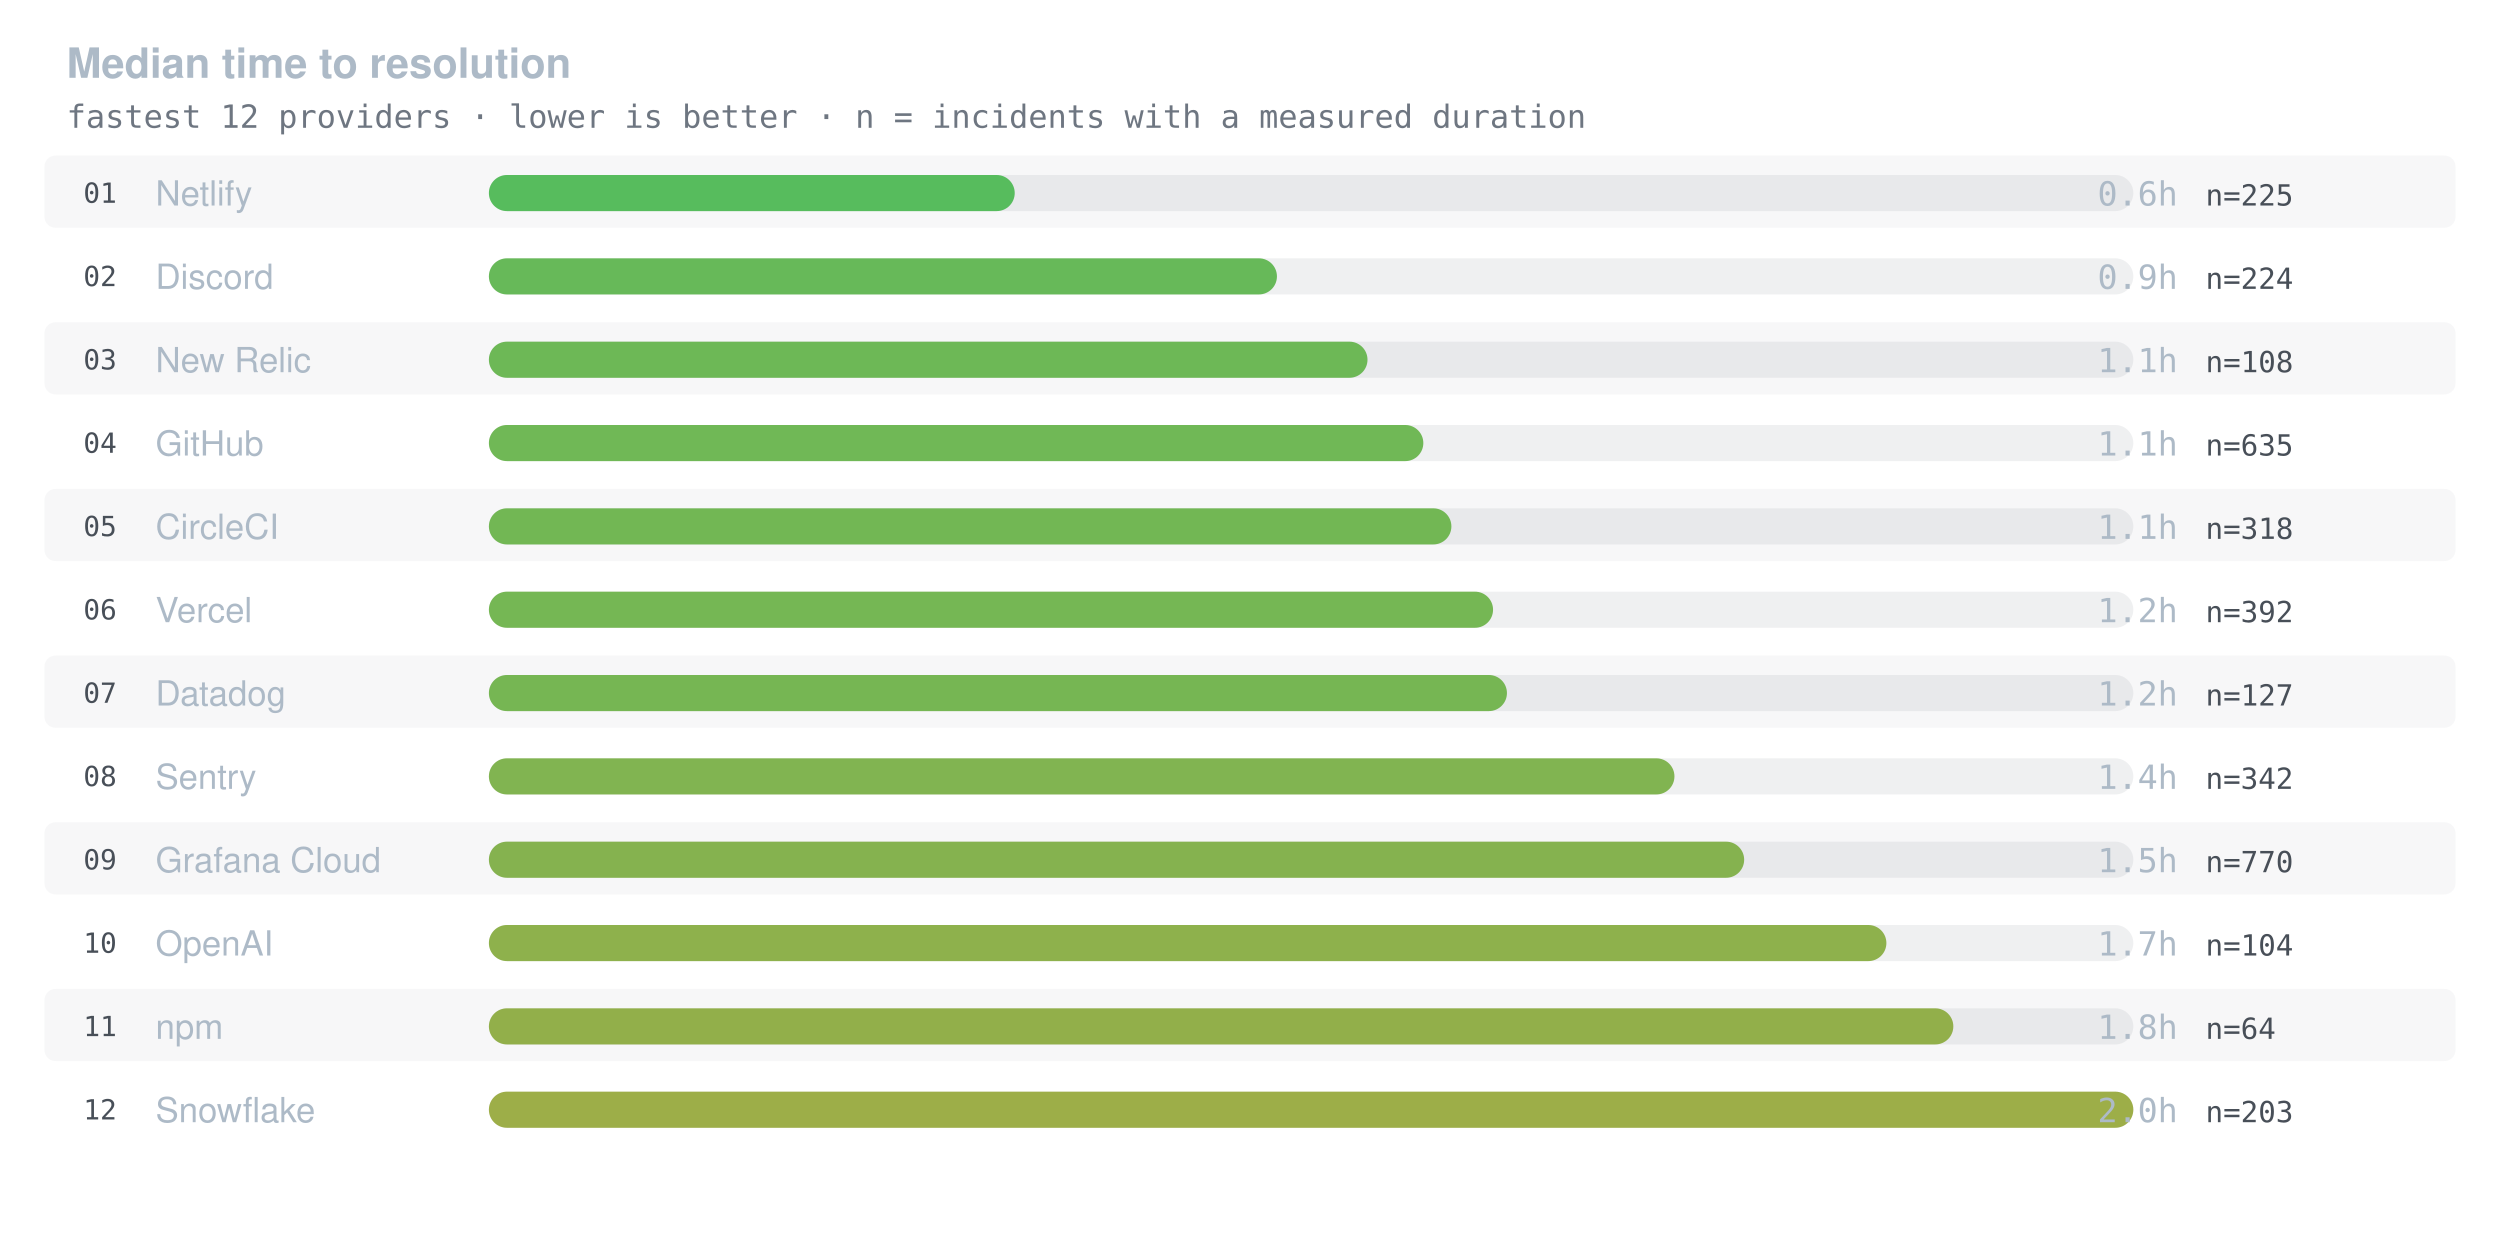
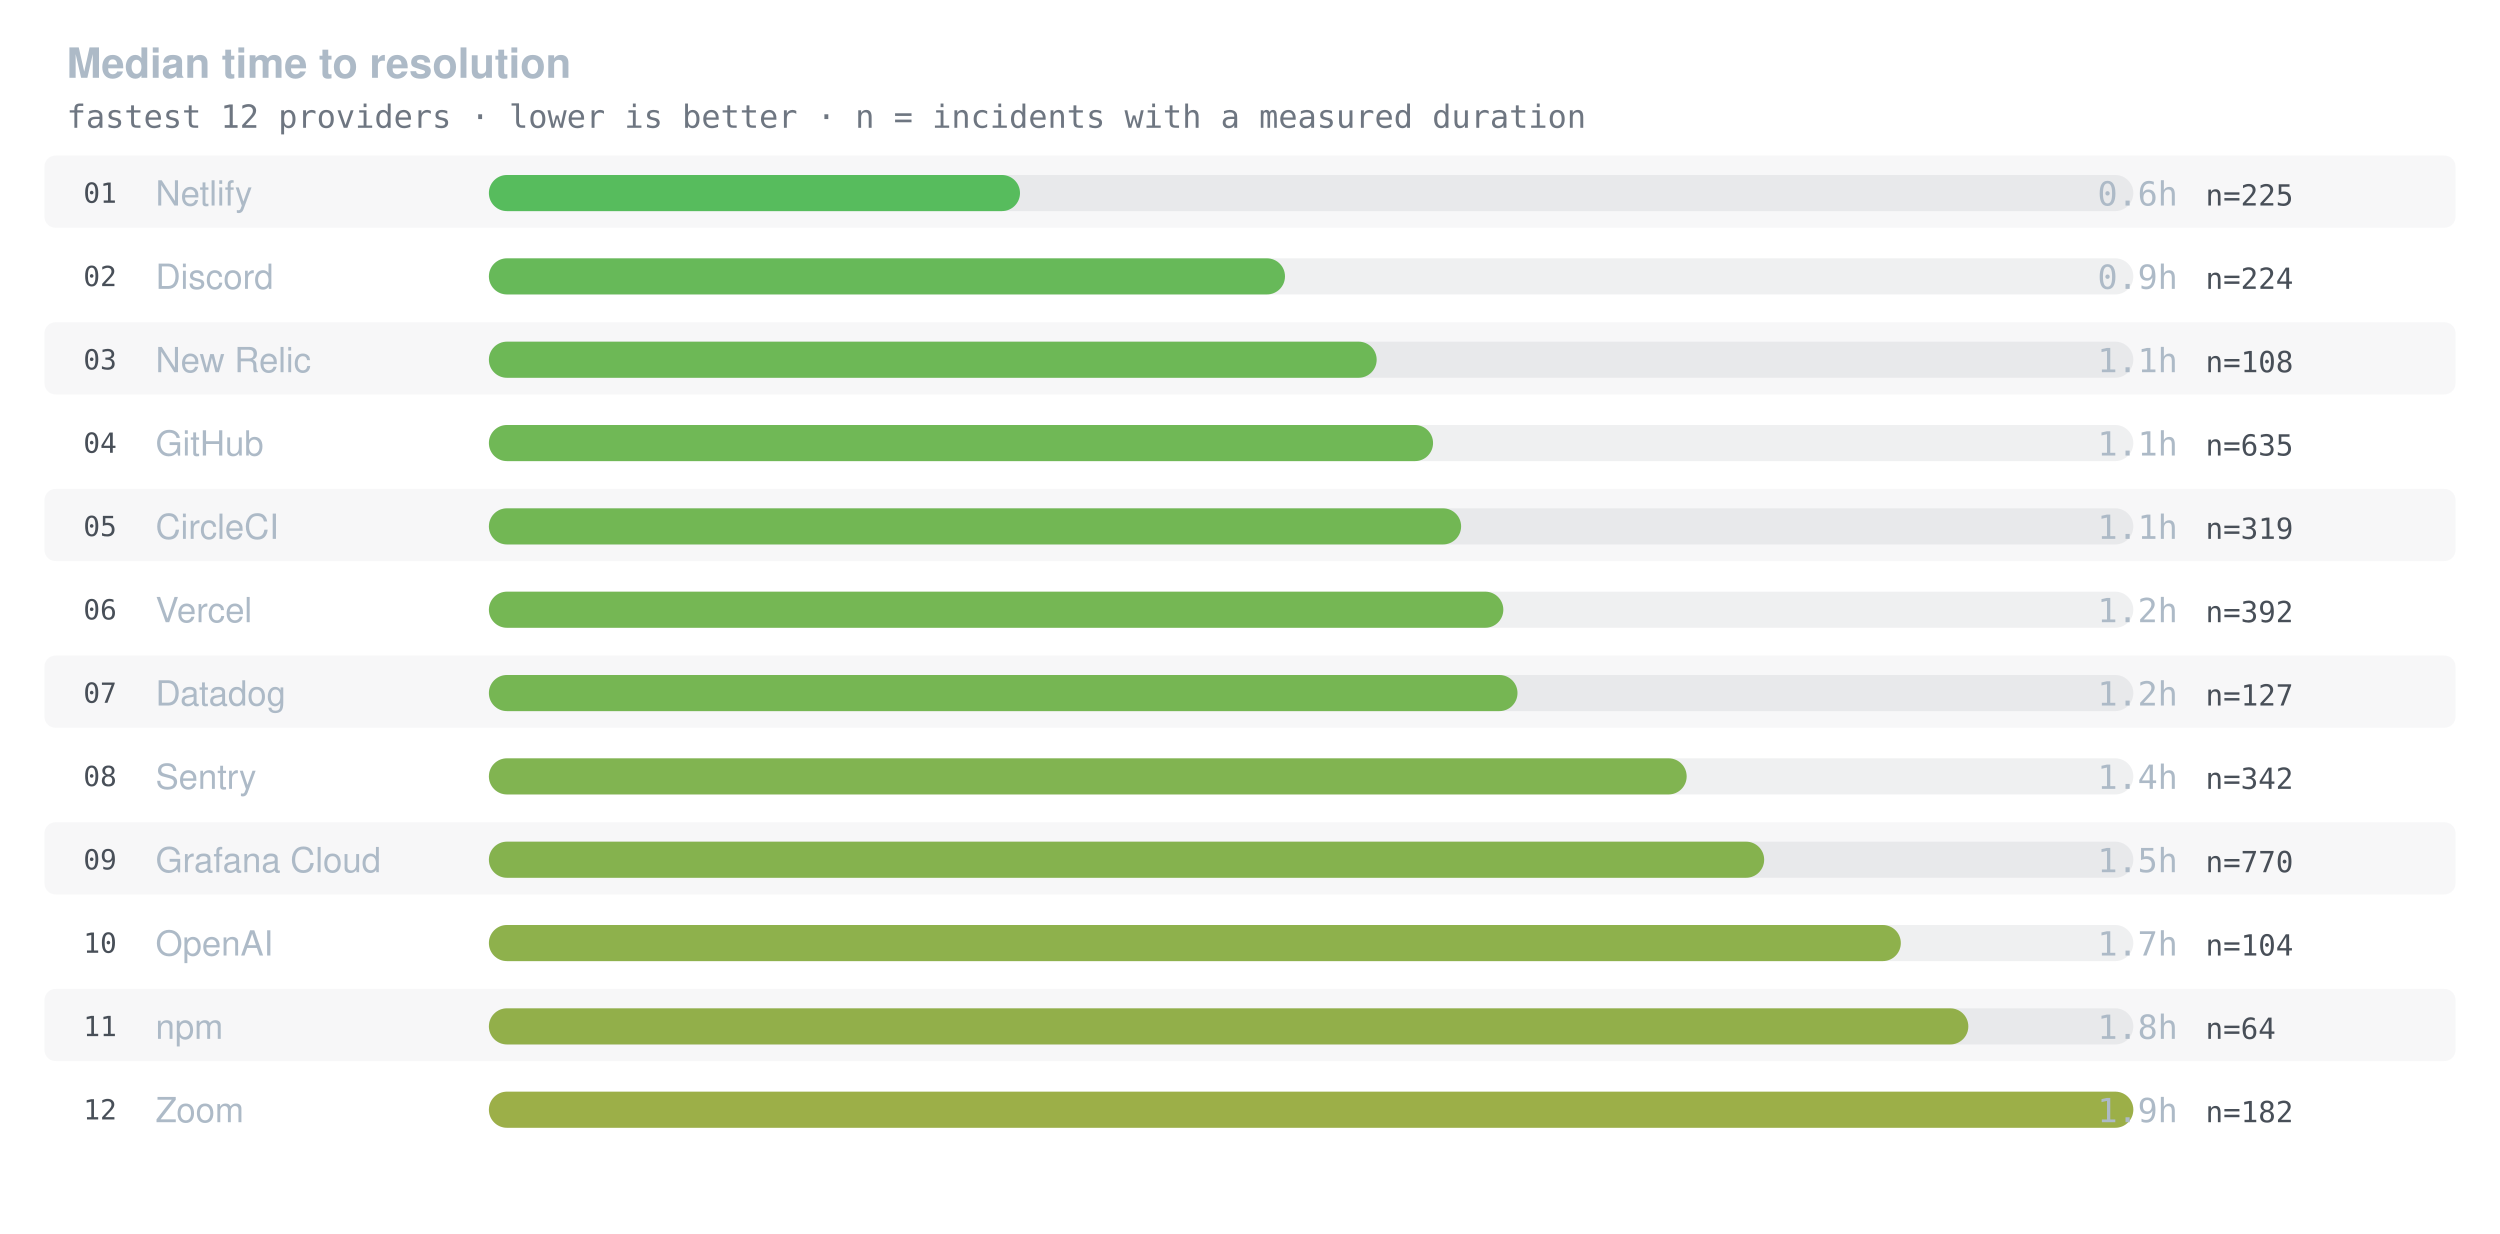
<svg xmlns="http://www.w3.org/2000/svg" viewBox="0 0 900 444" width="900" height="444" role="img">
  <text x="24" y="28" fill="#adbac7" font-size="15" font-family="-apple-system,BlinkMacSystemFont,Segoe UI,Helvetica,Arial,sans-serif" font-weight="600">Median time to resolution</text>
  <text x="24" y="46" fill="#6e7681" font-size="11.5" font-family="ui-monospace,SFMono-Regular,Menlo,Consolas,monospace">fastest 12 providers · lower is better · n = incidents with a measured duration</text>
  <rect x="16" y="56" width="868" height="26" rx="4" fill="#6e7681" opacity="0.055" />
  <text x="30" y="73" fill="#484f58" font-size="10" font-family="ui-monospace,SFMono-Regular,Menlo,Consolas,monospace">01</text>
  <text x="56" y="74" fill="#adbac7" font-size="12.5" font-family="-apple-system,BlinkMacSystemFont,Segoe UI,Helvetica,Arial,sans-serif">Netlify</text>
  <rect x="176" y="63" width="592" height="13" rx="6.5" fill="#6e7681" opacity="0.11" />
-   <rect x="176" y="63" width="189.3" height="13" rx="6.5" fill="#47b74e" opacity="0.9" />
+   <rect x="176" y="63" width="191.2" height="13" rx="6.5" fill="#47b74e" opacity="0.9" />
  <text x="784" y="74" fill="#adbac7" font-size="12" font-family="ui-monospace,SFMono-Regular,Menlo,Consolas,monospace" text-anchor="end">0.6h</text>
  <text x="794" y="74" fill="#484f58" font-size="10.5" font-family="ui-monospace,SFMono-Regular,Menlo,Consolas,monospace">n=225</text>
  <text x="30" y="103" fill="#484f58" font-size="10" font-family="ui-monospace,SFMono-Regular,Menlo,Consolas,monospace">02</text>
  <text x="56" y="104" fill="#adbac7" font-size="12.5" font-family="-apple-system,BlinkMacSystemFont,Segoe UI,Helvetica,Arial,sans-serif">Discord</text>
  <rect x="176" y="93" width="592" height="13" rx="6.5" fill="#6e7681" opacity="0.11" />
-   <rect x="176" y="93" width="283.7" height="13" rx="6.5" fill="#59b348" opacity="0.9" />
+   <rect x="176" y="93" width="286.6" height="13" rx="6.5" fill="#59b348" opacity="0.9" />
  <text x="784" y="104" fill="#adbac7" font-size="12" font-family="ui-monospace,SFMono-Regular,Menlo,Consolas,monospace" text-anchor="end">0.9h</text>
  <text x="794" y="104" fill="#484f58" font-size="10.5" font-family="ui-monospace,SFMono-Regular,Menlo,Consolas,monospace">n=224</text>
  <rect x="16" y="116" width="868" height="26" rx="4" fill="#6e7681" opacity="0.055" />
  <text x="30" y="133" fill="#484f58" font-size="10" font-family="ui-monospace,SFMono-Regular,Menlo,Consolas,monospace">03</text>
  <text x="56" y="134" fill="#adbac7" font-size="12.5" font-family="-apple-system,BlinkMacSystemFont,Segoe UI,Helvetica,Arial,sans-serif">New Relic</text>
  <rect x="176" y="123" width="592" height="13" rx="6.5" fill="#6e7681" opacity="0.11" />
-   <rect x="176" y="123" width="316.3" height="13" rx="6.5" fill="#5fb246" opacity="0.9" />
+   <rect x="176" y="123" width="319.6" height="13" rx="6.5" fill="#5fb246" opacity="0.9" />
  <text x="784" y="134" fill="#adbac7" font-size="12" font-family="ui-monospace,SFMono-Regular,Menlo,Consolas,monospace" text-anchor="end">1.1h</text>
  <text x="794" y="134" fill="#484f58" font-size="10.5" font-family="ui-monospace,SFMono-Regular,Menlo,Consolas,monospace">n=108</text>
  <text x="30" y="163" fill="#484f58" font-size="10" font-family="ui-monospace,SFMono-Regular,Menlo,Consolas,monospace">04</text>
  <text x="56" y="164" fill="#adbac7" font-size="12.5" font-family="-apple-system,BlinkMacSystemFont,Segoe UI,Helvetica,Arial,sans-serif">GitHub</text>
  <rect x="176" y="153" width="592" height="13" rx="6.5" fill="#6e7681" opacity="0.11" />
-   <rect x="176" y="153" width="336.4" height="13" rx="6.5" fill="#63b145" opacity="0.9" />
+   <rect x="176" y="153" width="339.9" height="13" rx="6.5" fill="#63b145" opacity="0.9" />
  <text x="784" y="164" fill="#adbac7" font-size="12" font-family="ui-monospace,SFMono-Regular,Menlo,Consolas,monospace" text-anchor="end">1.1h</text>
  <text x="794" y="164" fill="#484f58" font-size="10.5" font-family="ui-monospace,SFMono-Regular,Menlo,Consolas,monospace">n=635</text>
  <rect x="16" y="176" width="868" height="26" rx="4" fill="#6e7681" opacity="0.055" />
  <text x="30" y="193" fill="#484f58" font-size="10" font-family="ui-monospace,SFMono-Regular,Menlo,Consolas,monospace">05</text>
  <text x="56" y="194" fill="#adbac7" font-size="12.5" font-family="-apple-system,BlinkMacSystemFont,Segoe UI,Helvetica,Arial,sans-serif">CircleCI</text>
  <rect x="176" y="183" width="592" height="13" rx="6.5" fill="#6e7681" opacity="0.11" />
-   <rect x="176" y="183" width="346.5" height="13" rx="6.5" fill="#65b144" opacity="0.9" />
+   <rect x="176" y="183" width="350.0" height="13" rx="6.5" fill="#65b144" opacity="0.9" />
  <text x="784" y="194" fill="#adbac7" font-size="12" font-family="ui-monospace,SFMono-Regular,Menlo,Consolas,monospace" text-anchor="end">1.1h</text>
-   <text x="794" y="194" fill="#484f58" font-size="10.5" font-family="ui-monospace,SFMono-Regular,Menlo,Consolas,monospace">n=318</text>
+   <text x="794" y="194" fill="#484f58" font-size="10.5" font-family="ui-monospace,SFMono-Regular,Menlo,Consolas,monospace">n=319</text>
  <text x="30" y="223" fill="#484f58" font-size="10" font-family="ui-monospace,SFMono-Regular,Menlo,Consolas,monospace">06</text>
  <text x="56" y="224" fill="#adbac7" font-size="12.5" font-family="-apple-system,BlinkMacSystemFont,Segoe UI,Helvetica,Arial,sans-serif">Vercel</text>
  <rect x="176" y="213" width="592" height="13" rx="6.5" fill="#6e7681" opacity="0.11" />
-   <rect x="176" y="213" width="361.5" height="13" rx="6.5" fill="#68b043" opacity="0.9" />
+   <rect x="176" y="213" width="365.2" height="13" rx="6.5" fill="#68b043" opacity="0.9" />
  <text x="784" y="224" fill="#adbac7" font-size="12" font-family="ui-monospace,SFMono-Regular,Menlo,Consolas,monospace" text-anchor="end">1.2h</text>
  <text x="794" y="224" fill="#484f58" font-size="10.5" font-family="ui-monospace,SFMono-Regular,Menlo,Consolas,monospace">n=392</text>
  <rect x="16" y="236" width="868" height="26" rx="4" fill="#6e7681" opacity="0.055" />
  <text x="30" y="253" fill="#484f58" font-size="10" font-family="ui-monospace,SFMono-Regular,Menlo,Consolas,monospace">07</text>
  <text x="56" y="254" fill="#adbac7" font-size="12.5" font-family="-apple-system,BlinkMacSystemFont,Segoe UI,Helvetica,Arial,sans-serif">Datadog</text>
  <rect x="176" y="243" width="592" height="13" rx="6.5" fill="#6e7681" opacity="0.11" />
-   <rect x="176" y="243" width="366.5" height="13" rx="6.5" fill="#69b043" opacity="0.9" />
+   <rect x="176" y="243" width="370.3" height="13" rx="6.5" fill="#69b043" opacity="0.9" />
  <text x="784" y="254" fill="#adbac7" font-size="12" font-family="ui-monospace,SFMono-Regular,Menlo,Consolas,monospace" text-anchor="end">1.2h</text>
  <text x="794" y="254" fill="#484f58" font-size="10.5" font-family="ui-monospace,SFMono-Regular,Menlo,Consolas,monospace">n=127</text>
  <text x="30" y="283" fill="#484f58" font-size="10" font-family="ui-monospace,SFMono-Regular,Menlo,Consolas,monospace">08</text>
  <text x="56" y="284" fill="#adbac7" font-size="12.5" font-family="-apple-system,BlinkMacSystemFont,Segoe UI,Helvetica,Arial,sans-serif">Sentry</text>
  <rect x="176" y="273" width="592" height="13" rx="6.5" fill="#6e7681" opacity="0.11" />
-   <rect x="176" y="273" width="426.8" height="13" rx="6.5" fill="#75ad3f" opacity="0.9" />
+   <rect x="176" y="273" width="431.2" height="13" rx="6.5" fill="#75ad3f" opacity="0.9" />
  <text x="784" y="284" fill="#adbac7" font-size="12" font-family="ui-monospace,SFMono-Regular,Menlo,Consolas,monospace" text-anchor="end">1.4h</text>
  <text x="794" y="284" fill="#484f58" font-size="10.5" font-family="ui-monospace,SFMono-Regular,Menlo,Consolas,monospace">n=342</text>
  <rect x="16" y="296" width="868" height="26" rx="4" fill="#6e7681" opacity="0.055" />
  <text x="30" y="313" fill="#484f58" font-size="10" font-family="ui-monospace,SFMono-Regular,Menlo,Consolas,monospace">09</text>
  <text x="56" y="314" fill="#adbac7" font-size="12.5" font-family="-apple-system,BlinkMacSystemFont,Segoe UI,Helvetica,Arial,sans-serif">Grafana Cloud</text>
  <rect x="176" y="303" width="592" height="13" rx="6.5" fill="#6e7681" opacity="0.11" />
-   <rect x="176" y="303" width="451.9" height="13" rx="6.5" fill="#7aac3e" opacity="0.9" />
+   <rect x="176" y="303" width="459.1" height="13" rx="6.5" fill="#7aac3d" opacity="0.9" />
  <text x="784" y="314" fill="#adbac7" font-size="12" font-family="ui-monospace,SFMono-Regular,Menlo,Consolas,monospace" text-anchor="end">1.5h</text>
  <text x="794" y="314" fill="#484f58" font-size="10.5" font-family="ui-monospace,SFMono-Regular,Menlo,Consolas,monospace">n=770</text>
  <text x="30" y="343" fill="#484f58" font-size="10" font-family="ui-monospace,SFMono-Regular,Menlo,Consolas,monospace">10</text>
  <text x="56" y="344" fill="#adbac7" font-size="12.5" font-family="-apple-system,BlinkMacSystemFont,Segoe UI,Helvetica,Arial,sans-serif">OpenAI</text>
  <rect x="176" y="333" width="592" height="13" rx="6.5" fill="#6e7681" opacity="0.11" />
-   <rect x="176" y="333" width="503.1" height="13" rx="6.5" fill="#84aa3a" opacity="0.9" />
+   <rect x="176" y="333" width="508.3" height="13" rx="6.5" fill="#84aa3a" opacity="0.9" />
  <text x="784" y="344" fill="#adbac7" font-size="12" font-family="ui-monospace,SFMono-Regular,Menlo,Consolas,monospace" text-anchor="end">1.7h</text>
  <text x="794" y="344" fill="#484f58" font-size="10.5" font-family="ui-monospace,SFMono-Regular,Menlo,Consolas,monospace">n=104</text>
  <rect x="16" y="356" width="868" height="26" rx="4" fill="#6e7681" opacity="0.055" />
  <text x="30" y="373" fill="#484f58" font-size="10" font-family="ui-monospace,SFMono-Regular,Menlo,Consolas,monospace">11</text>
  <text x="56" y="374" fill="#adbac7" font-size="12.5" font-family="-apple-system,BlinkMacSystemFont,Segoe UI,Helvetica,Arial,sans-serif">npm</text>
  <rect x="176" y="363" width="592" height="13" rx="6.5" fill="#6e7681" opacity="0.11" />
-   <rect x="176" y="363" width="527.2" height="13" rx="6.5" fill="#88a939" opacity="0.9" />
+   <rect x="176" y="363" width="532.6" height="13" rx="6.5" fill="#88a939" opacity="0.9" />
  <text x="784" y="374" fill="#adbac7" font-size="12" font-family="ui-monospace,SFMono-Regular,Menlo,Consolas,monospace" text-anchor="end">1.8h</text>
  <text x="794" y="374" fill="#484f58" font-size="10.5" font-family="ui-monospace,SFMono-Regular,Menlo,Consolas,monospace">n=64</text>
  <text x="30" y="403" fill="#484f58" font-size="10" font-family="ui-monospace,SFMono-Regular,Menlo,Consolas,monospace">12</text>
-   <text x="56" y="404" fill="#adbac7" font-size="12.5" font-family="-apple-system,BlinkMacSystemFont,Segoe UI,Helvetica,Arial,sans-serif">Snowflake</text>
+   <text x="56" y="404" fill="#adbac7" font-size="12.5" font-family="-apple-system,BlinkMacSystemFont,Segoe UI,Helvetica,Arial,sans-serif">Zoom</text>
  <rect x="176" y="393" width="592" height="13" rx="6.5" fill="#6e7681" opacity="0.11" />
-   <rect x="176" y="393" width="592.0" height="13" rx="6.5" fill="#95a635" opacity="0.9" />
-   <text x="784" y="404" fill="#adbac7" font-size="12" font-family="ui-monospace,SFMono-Regular,Menlo,Consolas,monospace" text-anchor="end">2.0h</text>
-   <text x="794" y="404" fill="#484f58" font-size="10.5" font-family="ui-monospace,SFMono-Regular,Menlo,Consolas,monospace">n=203</text>
+   <rect x="176" y="393" width="592.0" height="13" rx="6.5" fill="#94a735" opacity="0.9" />
+   <text x="784" y="404" fill="#adbac7" font-size="12" font-family="ui-monospace,SFMono-Regular,Menlo,Consolas,monospace" text-anchor="end">1.9h</text>
+   <text x="794" y="404" fill="#484f58" font-size="10.5" font-family="ui-monospace,SFMono-Regular,Menlo,Consolas,monospace">n=182</text>
</svg>
